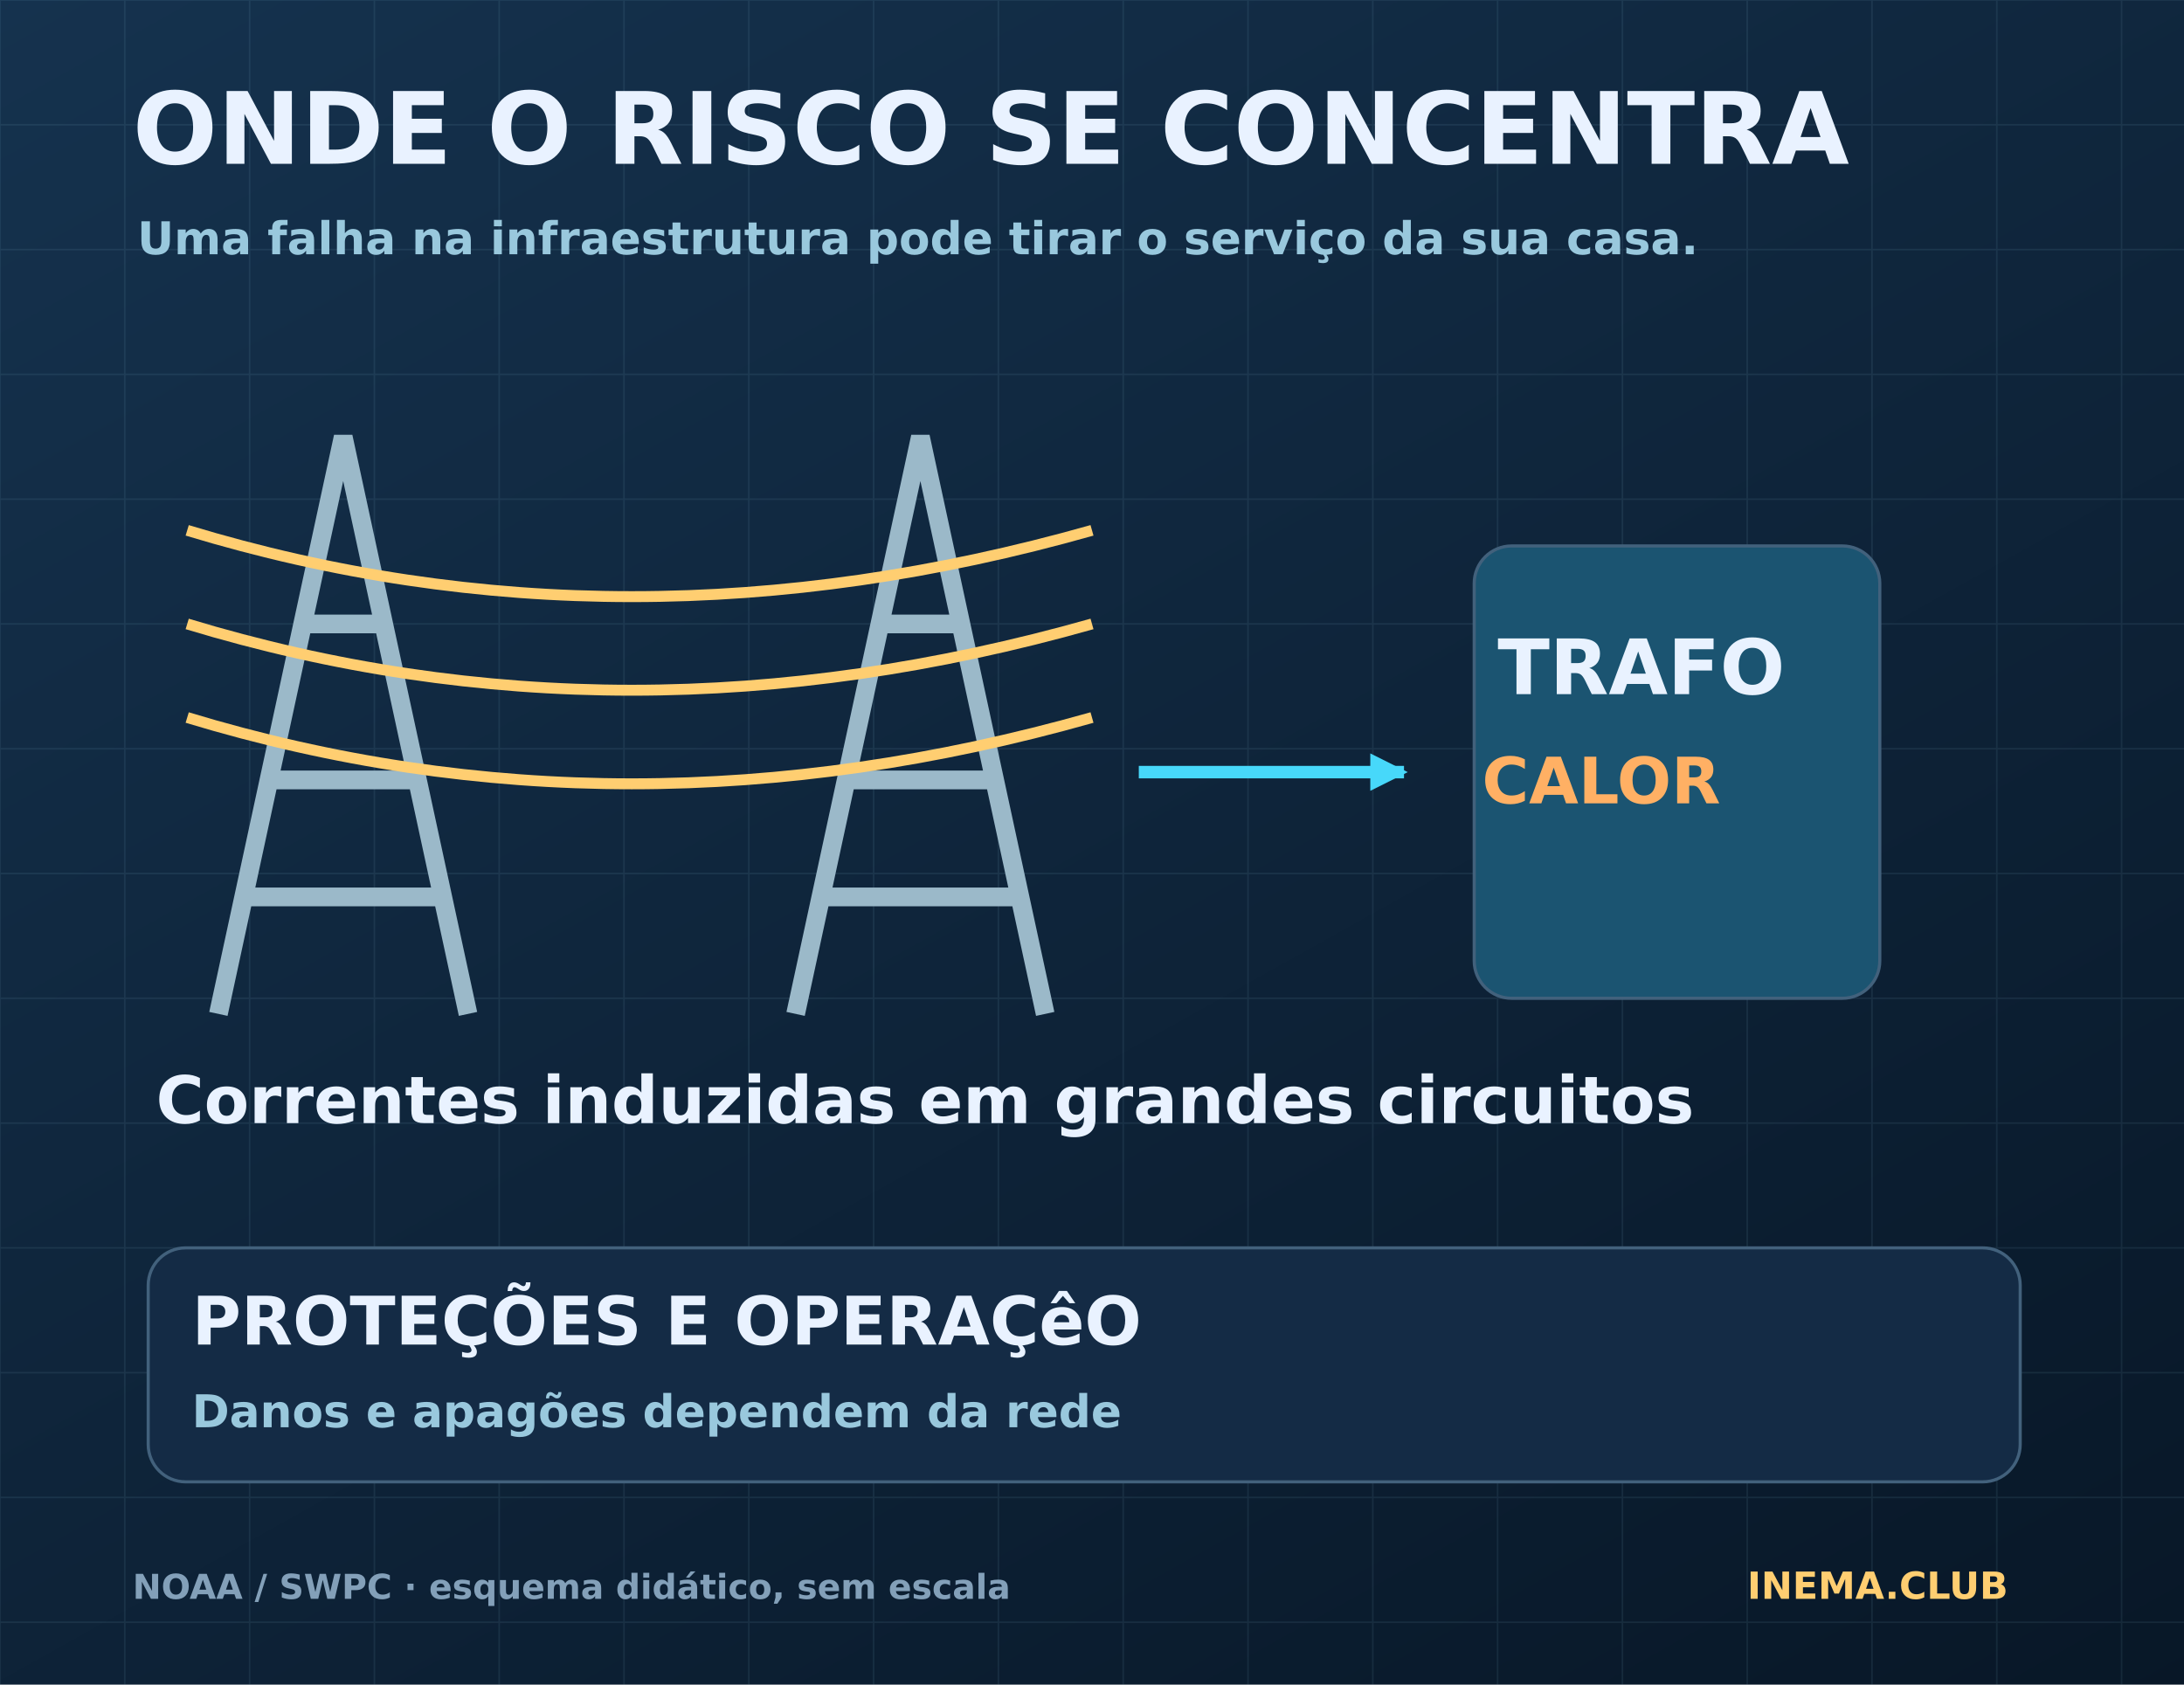
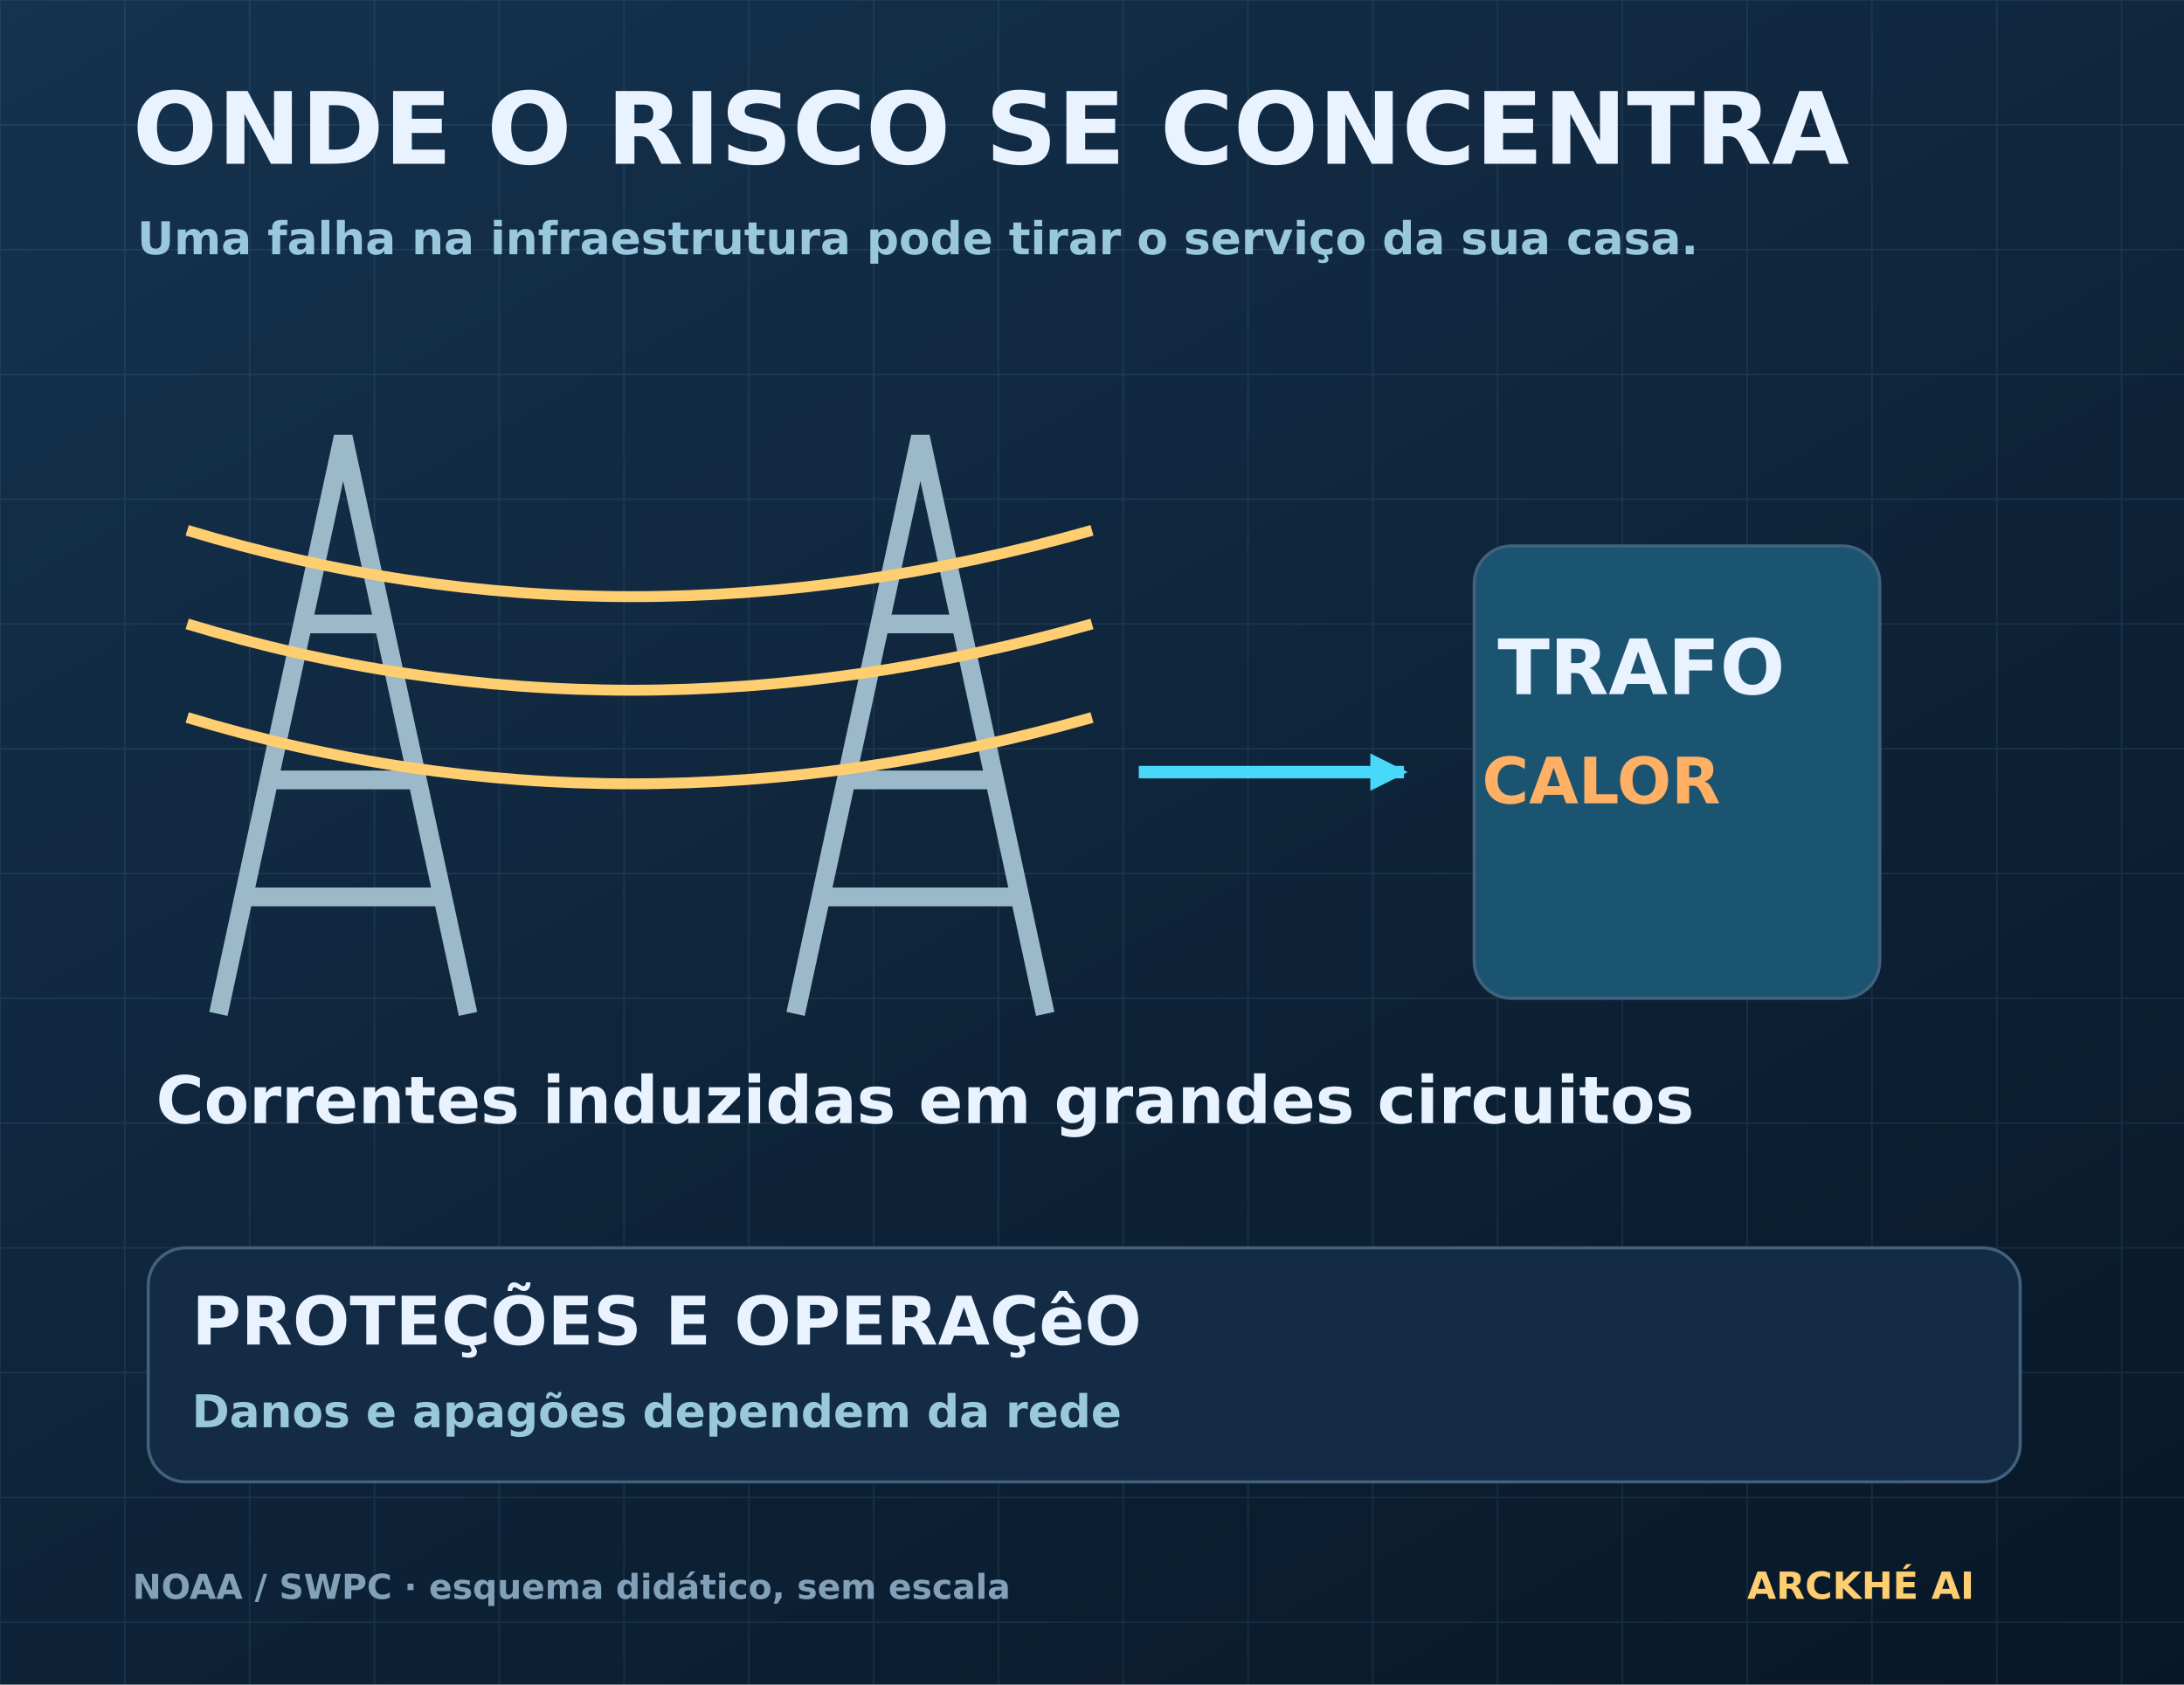
<svg xmlns="http://www.w3.org/2000/svg" width="1400" height="1080" viewBox="0 0 1400 1080">
  <defs>
    <radialGradient id="sun">
      <stop stop-color="#fff0a0" />
      <stop offset=".5" stop-color="#ffad35" />
      <stop offset="1" stop-color="#d85212" />
    </radialGradient>
    <radialGradient id="earth" cx=".25" cy=".25">
      <stop stop-color="#39c1f8" />
      <stop offset=".7" stop-color="#1472b0" />
      <stop offset="1" stop-color="#062c53" />
    </radialGradient>
    <linearGradient id="bg" x2="1" y2="1">
      <stop stop-color="#15324e" />
      <stop offset="1" stop-color="#061321" />
    </linearGradient>
    <marker id="arrow" viewBox="0 0 10 10" refX="9" refY="5" markerWidth="3" markerHeight="3" orient="auto-start-reverse">
      <path d="M0 0 L10 5 L0 10Z" fill="#47d8fa" />
    </marker>
  </defs>
  <rect width="1920" height="1080" fill="url(#bg)" />
  <g opacity=".09" stroke="#96d4ed">
    <path d="M0,0 H1920 M0,0 V1080" />
    <path d="M0,80 H1920 M80,0 V1080" />
    <path d="M0,160 H1920 M160,0 V1080" />
    <path d="M0,240 H1920 M240,0 V1080" />
    <path d="M0,320 H1920 M320,0 V1080" />
    <path d="M0,400 H1920 M400,0 V1080" />
    <path d="M0,480 H1920 M480,0 V1080" />
    <path d="M0,560 H1920 M560,0 V1080" />
    <path d="M0,640 H1920 M640,0 V1080" />
    <path d="M0,720 H1920 M720,0 V1080" />
    <path d="M0,800 H1920 M800,0 V1080" />
    <path d="M0,880 H1920 M880,0 V1080" />
    <path d="M0,960 H1920 M960,0 V1080" />
    <path d="M0,1040 H1920 M1040,0 V1080" />
    <path d="M0,1120 H1920 M1120,0 V1080" />
    <path d="M0,1200 H1920 M1200,0 V1080" />
    <path d="M0,1280 H1920 M1280,0 V1080" />
    <path d="M0,1360 H1920 M1360,0 V1080" />
    <path d="M0,1440 H1920 M1440,0 V1080" />
    <path d="M0,1520 H1920 M1520,0 V1080" />
    <path d="M0,1600 H1920 M1600,0 V1080" />
    <path d="M0,1680 H1920 M1680,0 V1080" />
    <path d="M0,1760 H1920 M1760,0 V1080" />
    <path d="M0,1840 H1920 M1840,0 V1080" />
  </g>
  <text x="85" y="105" font-size="64" fill="#e9f2ff" font-family="DejaVu Sans,sans-serif" font-weight="bold">ONDE O RISCO SE CONCENTRA</text>
  <text x="88" y="163" font-size="29" fill="#99c8dd" font-family="DejaVu Sans,sans-serif" font-weight="bold">Uma falha na infraestrutura pode tirar o serviço da sua casa.</text>
  <path d="M140,650 L220,280 L300,650 M158,575 H282 M172,500 H268 M192,400 H248" fill="none" stroke="#9bb9c9" stroke-width="12" />
  <path d="M510,650 L590,280 L670,650 M528,575 H652 M542,500 H638 M562,400 H618" fill="none" stroke="#9bb9c9" stroke-width="12" />
  <path d="M120,340 Q400,425 700,340" fill="none" stroke="#ffce71" stroke-width="7" />
  <path d="M120,400 Q400,485 700,400" fill="none" stroke="#ffce71" stroke-width="7" />
  <path d="M120,460 Q400,545 700,460" fill="none" stroke="#ffce71" stroke-width="7" />
  <path d="M730,495 L900,495" stroke="#47d8fa" stroke-width="8" fill="none" marker-end="url(#arrow)" />
  <rect x="945" y="350" width="260" height="290" rx="24" fill="#1b5471" stroke="#42617c" stroke-width="2" />
  <text x="960" y="445" font-size="49" fill="#e9f2ff" font-family="DejaVu Sans,sans-serif" font-weight="bold">TRAFO</text>
  <text x="950" y="515" font-size="41" fill="#ffb064" font-family="DejaVu Sans,sans-serif" font-weight="bold">CALOR</text>
  <text x="100" y="720" font-size="42" fill="#e9f2ff" font-family="DejaVu Sans,sans-serif" font-weight="bold">Correntes induzidas em grandes circuitos</text>
  <rect x="95" y="800" width="1200" height="150" rx="24" fill="#142b45" stroke="#42617c" stroke-width="2" />
  <text x="123" y="862" font-size="43" fill="#e9f2ff" font-family="DejaVu Sans,sans-serif" font-weight="bold">PROTEÇÕES E OPERAÇêO</text>
  <text x="123" y="915" font-size="29" fill="#99c8dd" font-family="DejaVu Sans,sans-serif" font-weight="bold">Danos e apagões dependem da rede</text>
  <text x="85" y="1025" font-size="22" fill="#83a0b9" font-family="DejaVu Sans,sans-serif" font-weight="bold">NOAA / SWPC · esquema didático, sem escala</text>
-   <text x="1120" y="1025" font-size="24" fill="#ffce71" font-family="DejaVu Sans,sans-serif" font-weight="bold">INEMA.CLUB</text>
+   <text x="1120" y="1025" font-size="24" fill="#ffce71" font-family="DejaVu Sans,sans-serif" font-weight="bold">ARCKHÉ AI</text>
</svg>
